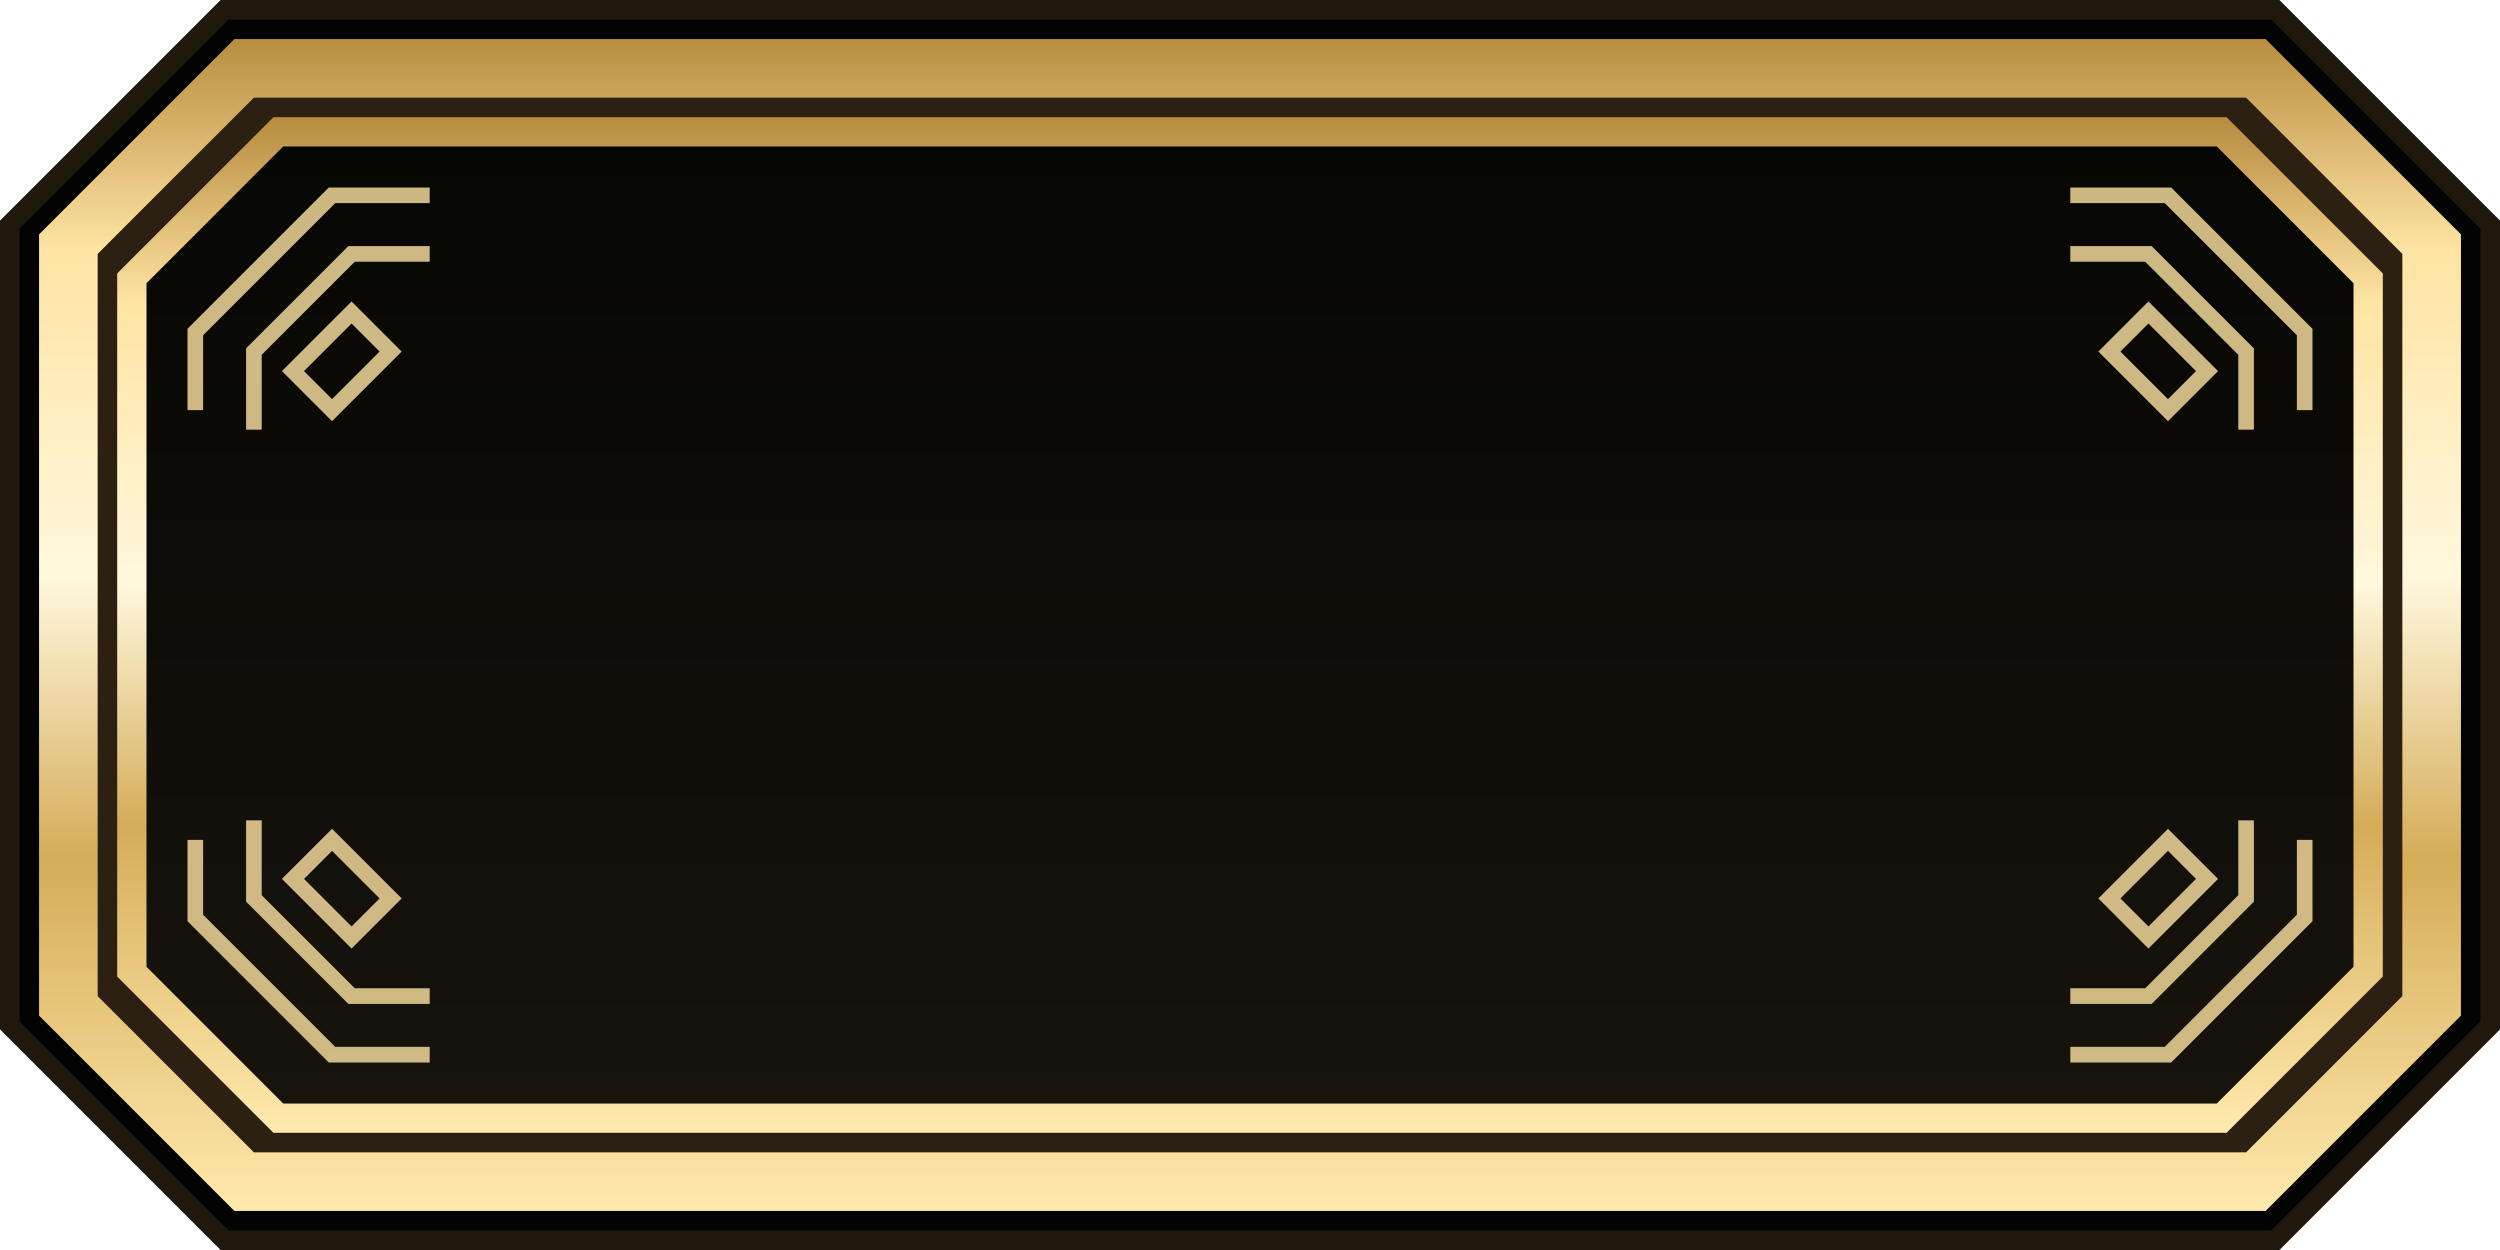
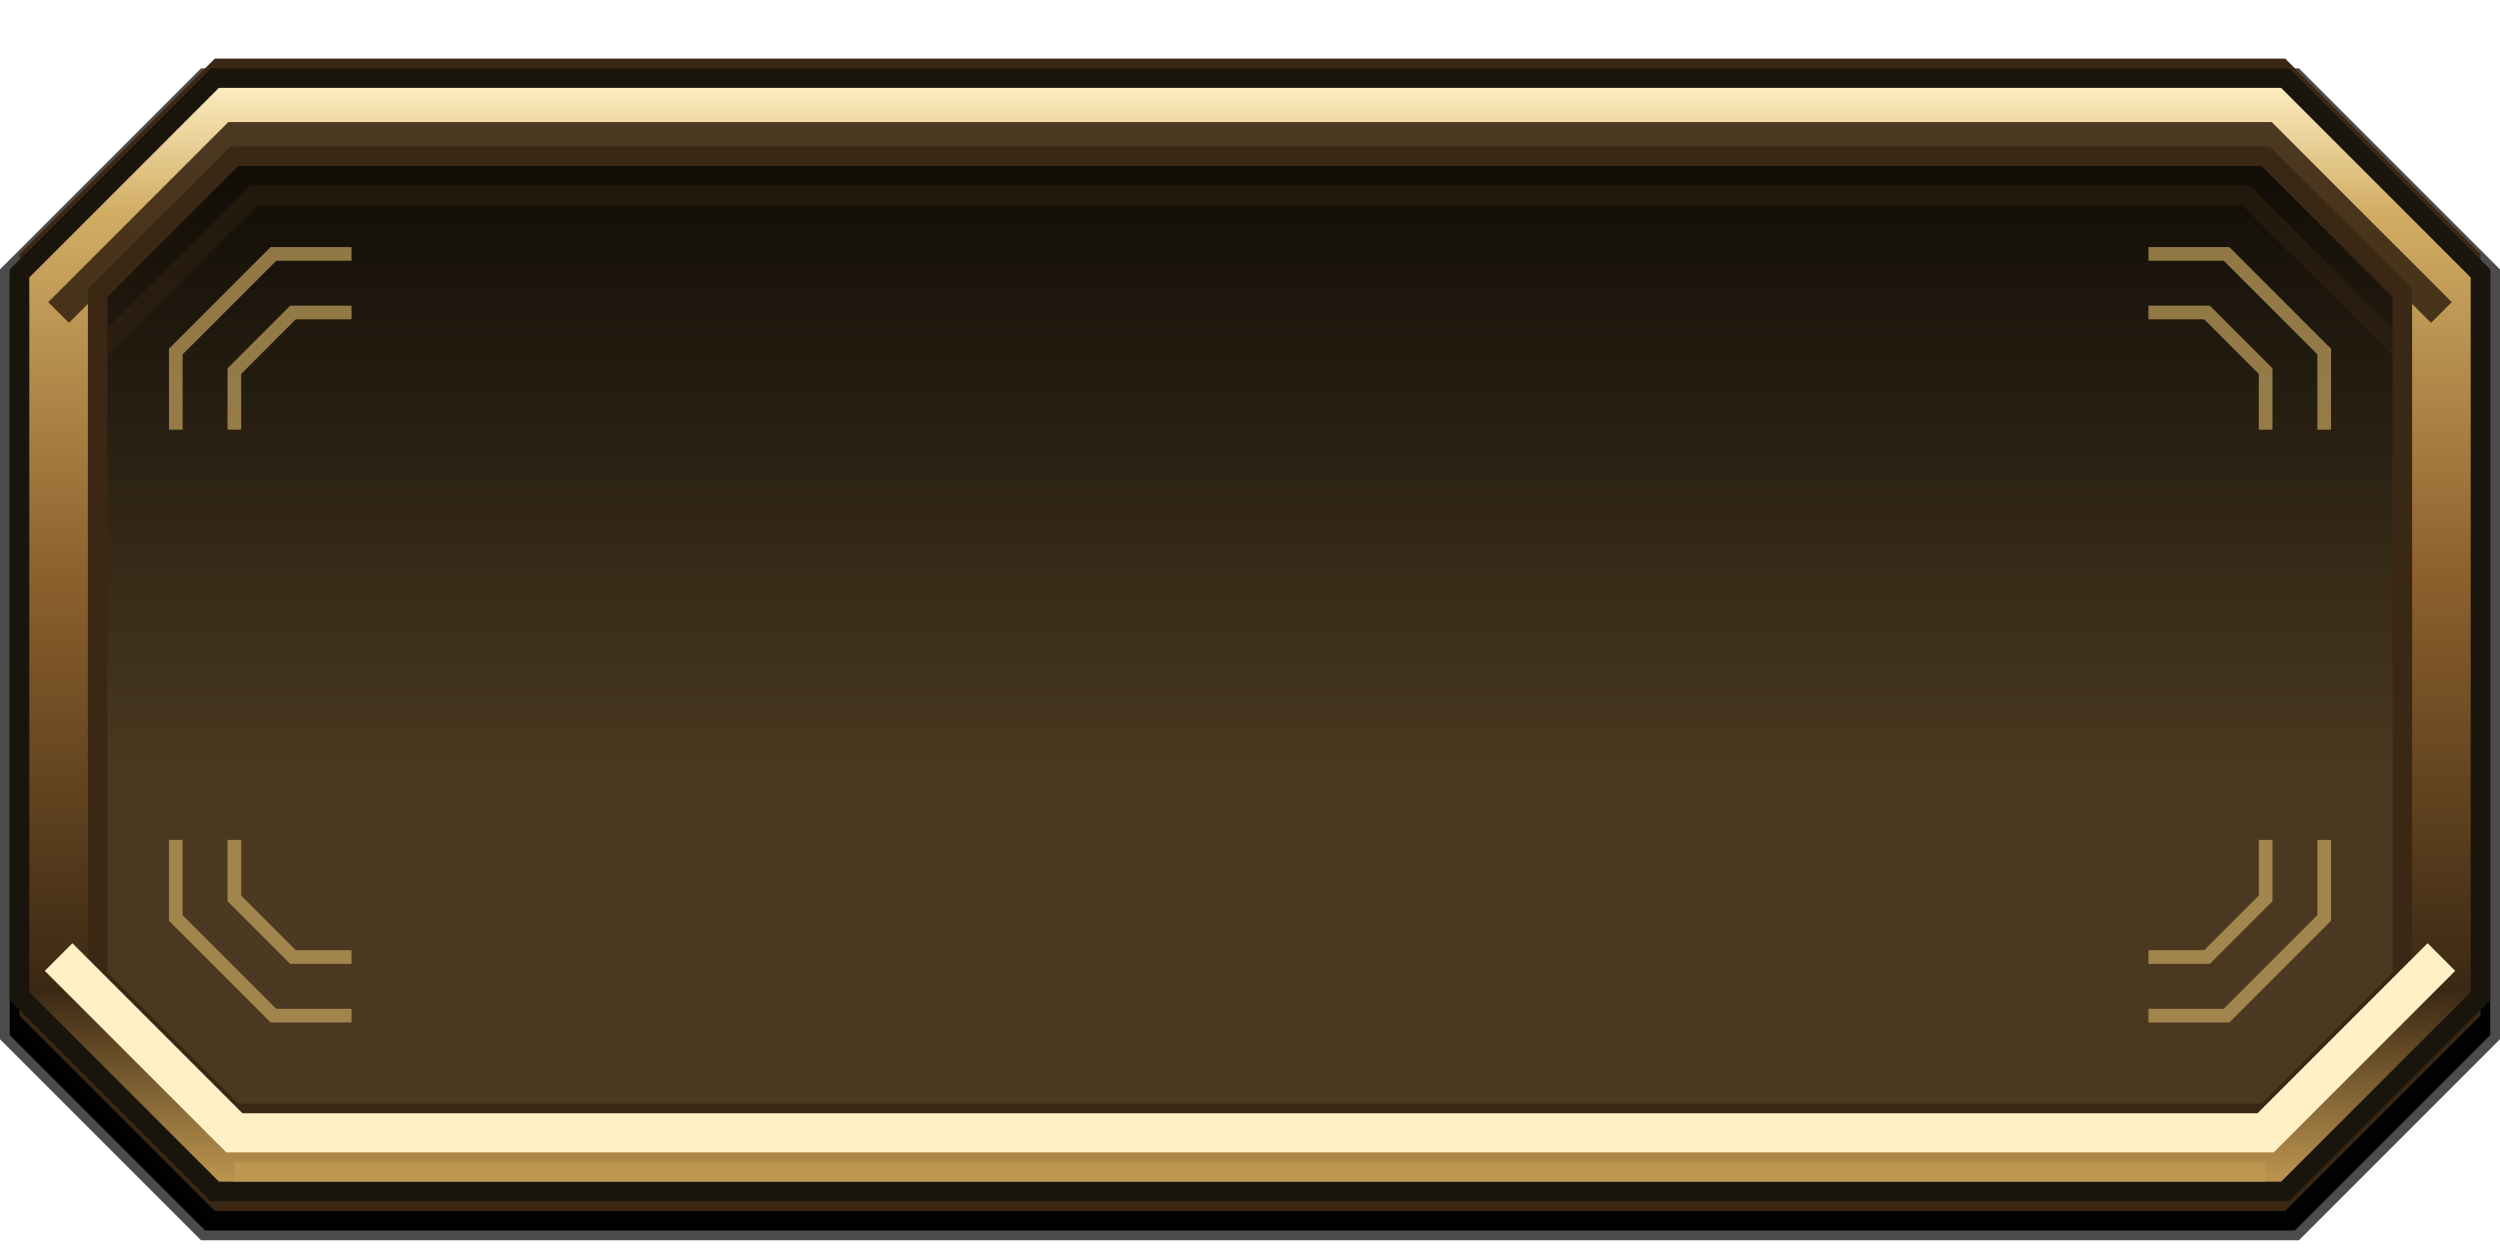
<svg xmlns="http://www.w3.org/2000/svg" width="128" height="64" viewBox="0 0 128 64">
  <defs>
-     <linearGradient id="gold" x2="0" y2="1">
-       <stop offset="0" stop-color="#b88d40" />
-       <stop offset=".18" stop-color="#ffe4a3" />
-       <stop offset=".46" stop-color="#fff8dd" />
-       <stop offset=".7" stop-color="#d5ac58" />
-       <stop offset="1" stop-color="#ffe9ad" />
+     <linearGradient id="rim" x1="0%" y1="0%" x2="0%" y2="100%">
+       <stop offset="0%" stop-color="#fff0c5" />
+       <stop offset="12%" stop-color="#d1ad64" />
+       <stop offset="45%" stop-color="#8b602c" />
+       <stop offset="82%" stop-color="#3b2814" />
+       <stop offset="100%" stop-color="#c29a52" />
    </linearGradient>
-     <linearGradient id="face" x2="0" y2="1">
-       <stop stop-color="#060604" />
-       <stop offset="1" stop-color="#17140d" />
+     <linearGradient id="face" x1="0%" y1="0%" x2="0%" y2="100%">
+       <stop offset="0%" stop-color="#100c06" />
+       <stop offset="24%" stop-color="#241c10" />
+       <stop offset="64%" stop-color="#4a3920" />
+       <stop offset="100%" stop-color="#4a3920" />
    </linearGradient>
  </defs>
-   <path d="M 11.5,0.5 H 116.5 L 127.5,11.5 V 52.5 L 116.5,63.5 H 11.5 L 0.5,52.5 V 11.5 Z" fill="#020302" stroke="#20180d" />
-   <path d="M 12,2 H 116 L 126,12 V 52 L 116,62 H 12 L 2,52 V 12 Z" fill="url(#gold)" />
-   <path d="M 13,5 H 115 L 123,13 V 51 L 115,59 H 13 L 5,51 V 13 Z" fill="#2b2011" />
-   <path d="M 14,6 H 114 L 122,14 V 50 L 114,58 H 14 L 6,50 V 14 Z" fill="url(#gold)" />
-   <path d="M 14.5,7.5 H 113.5 L 120.5,14.5 V 49.5 L 113.5,56.5 H 14.5 L 7.5,49.5 V 14.5 Z" fill="url(#face)" />
-   <g transform="translate(0 0) scale(1 1)" fill="none" stroke="#ffe4a3" stroke-width=".8" opacity=".8">
-     <path d="M10 21 V17 L17 10 H22 M13 22 V18 L18 13 H22" />
-     <path d="M15 19 L18 16 L20 18 L17 21 Z" />
+   <path d="M10.5,4 H117.5 L127.5,14 V53 L117.5,63 H10.5 L0.5,53 V14 Z" fill="#010201" stroke="#000" stroke-opacity=".7" />
+   <path d="M11,3 H117 L127,13 V52 L117,62 H11 L1,52 V13 Z" fill="#3b2814" />
+   <path d="M11,4 H117 L127,14 V51 L117,61 H11 L1,51 V14 Z" fill="url(#rim)" stroke="#19150c" stroke-width="1" />
+   <path d="M12,8 H116 L123,15 V50 L116,57 H12 L5,50 V15 Z" fill="url(#face)" stroke="#3b2814" stroke-width="1" />
+   <path d="M3,16 L12,7 H116 L125,16" fill="none" stroke="#3b2814" stroke-width="1.5" opacity=".9" />
+   <path d="M5,18 L13,10 H115 L123,18" fill="none" stroke="#3b2814" stroke-width="1" opacity=".35" />
+   <path d="M3,49 L12,58 H116 L125,49" fill="none" stroke="#fff0c5" stroke-width="2" />
+   <path d="M12,60 H116" fill="none" stroke="#c29a52" stroke-width="1" opacity=".7" />
+   <g transform="translate(0 4) scale(1 1)" fill="none" stroke="#d1ad64" stroke-width=".7" opacity=".65">
+     <path d="M9 18 V14 L14 9 H18 M12 18 V15 L15 12 H18" />
  </g>
-   <g transform="translate(128 0) scale(-1 1)" fill="none" stroke="#ffe4a3" stroke-width=".8" opacity=".8">
-     <path d="M10 21 V17 L17 10 H22 M13 22 V18 L18 13 H22" />
-     <path d="M15 19 L18 16 L20 18 L17 21 Z" />
+   <g transform="translate(128 4) scale(-1 1)" fill="none" stroke="#d1ad64" stroke-width=".7" opacity=".65">
+     <path d="M9 18 V14 L14 9 H18 M12 18 V15 L15 12 H18" />
  </g>
-   <g transform="translate(0 64) scale(1 -1)" fill="none" stroke="#ffe4a3" stroke-width=".8" opacity=".8">
-     <path d="M10 21 V17 L17 10 H22 M13 22 V18 L18 13 H22" />
-     <path d="M15 19 L18 16 L20 18 L17 21 Z" />
+   <g transform="translate(0 61) scale(1 -1)" fill="none" stroke="#d1ad64" stroke-width=".7" opacity=".65">
+     <path d="M9 18 V14 L14 9 H18 M12 18 V15 L15 12 H18" />
  </g>
-   <g transform="translate(128 64) scale(-1 -1)" fill="none" stroke="#ffe4a3" stroke-width=".8" opacity=".8">
-     <path d="M10 21 V17 L17 10 H22 M13 22 V18 L18 13 H22" />
-     <path d="M15 19 L18 16 L20 18 L17 21 Z" />
+   <g transform="translate(128 61) scale(-1 -1)" fill="none" stroke="#d1ad64" stroke-width=".7" opacity=".65">
+     <path d="M9 18 V14 L14 9 H18 M12 18 V15 L15 12 H18" />
  </g>
</svg>
